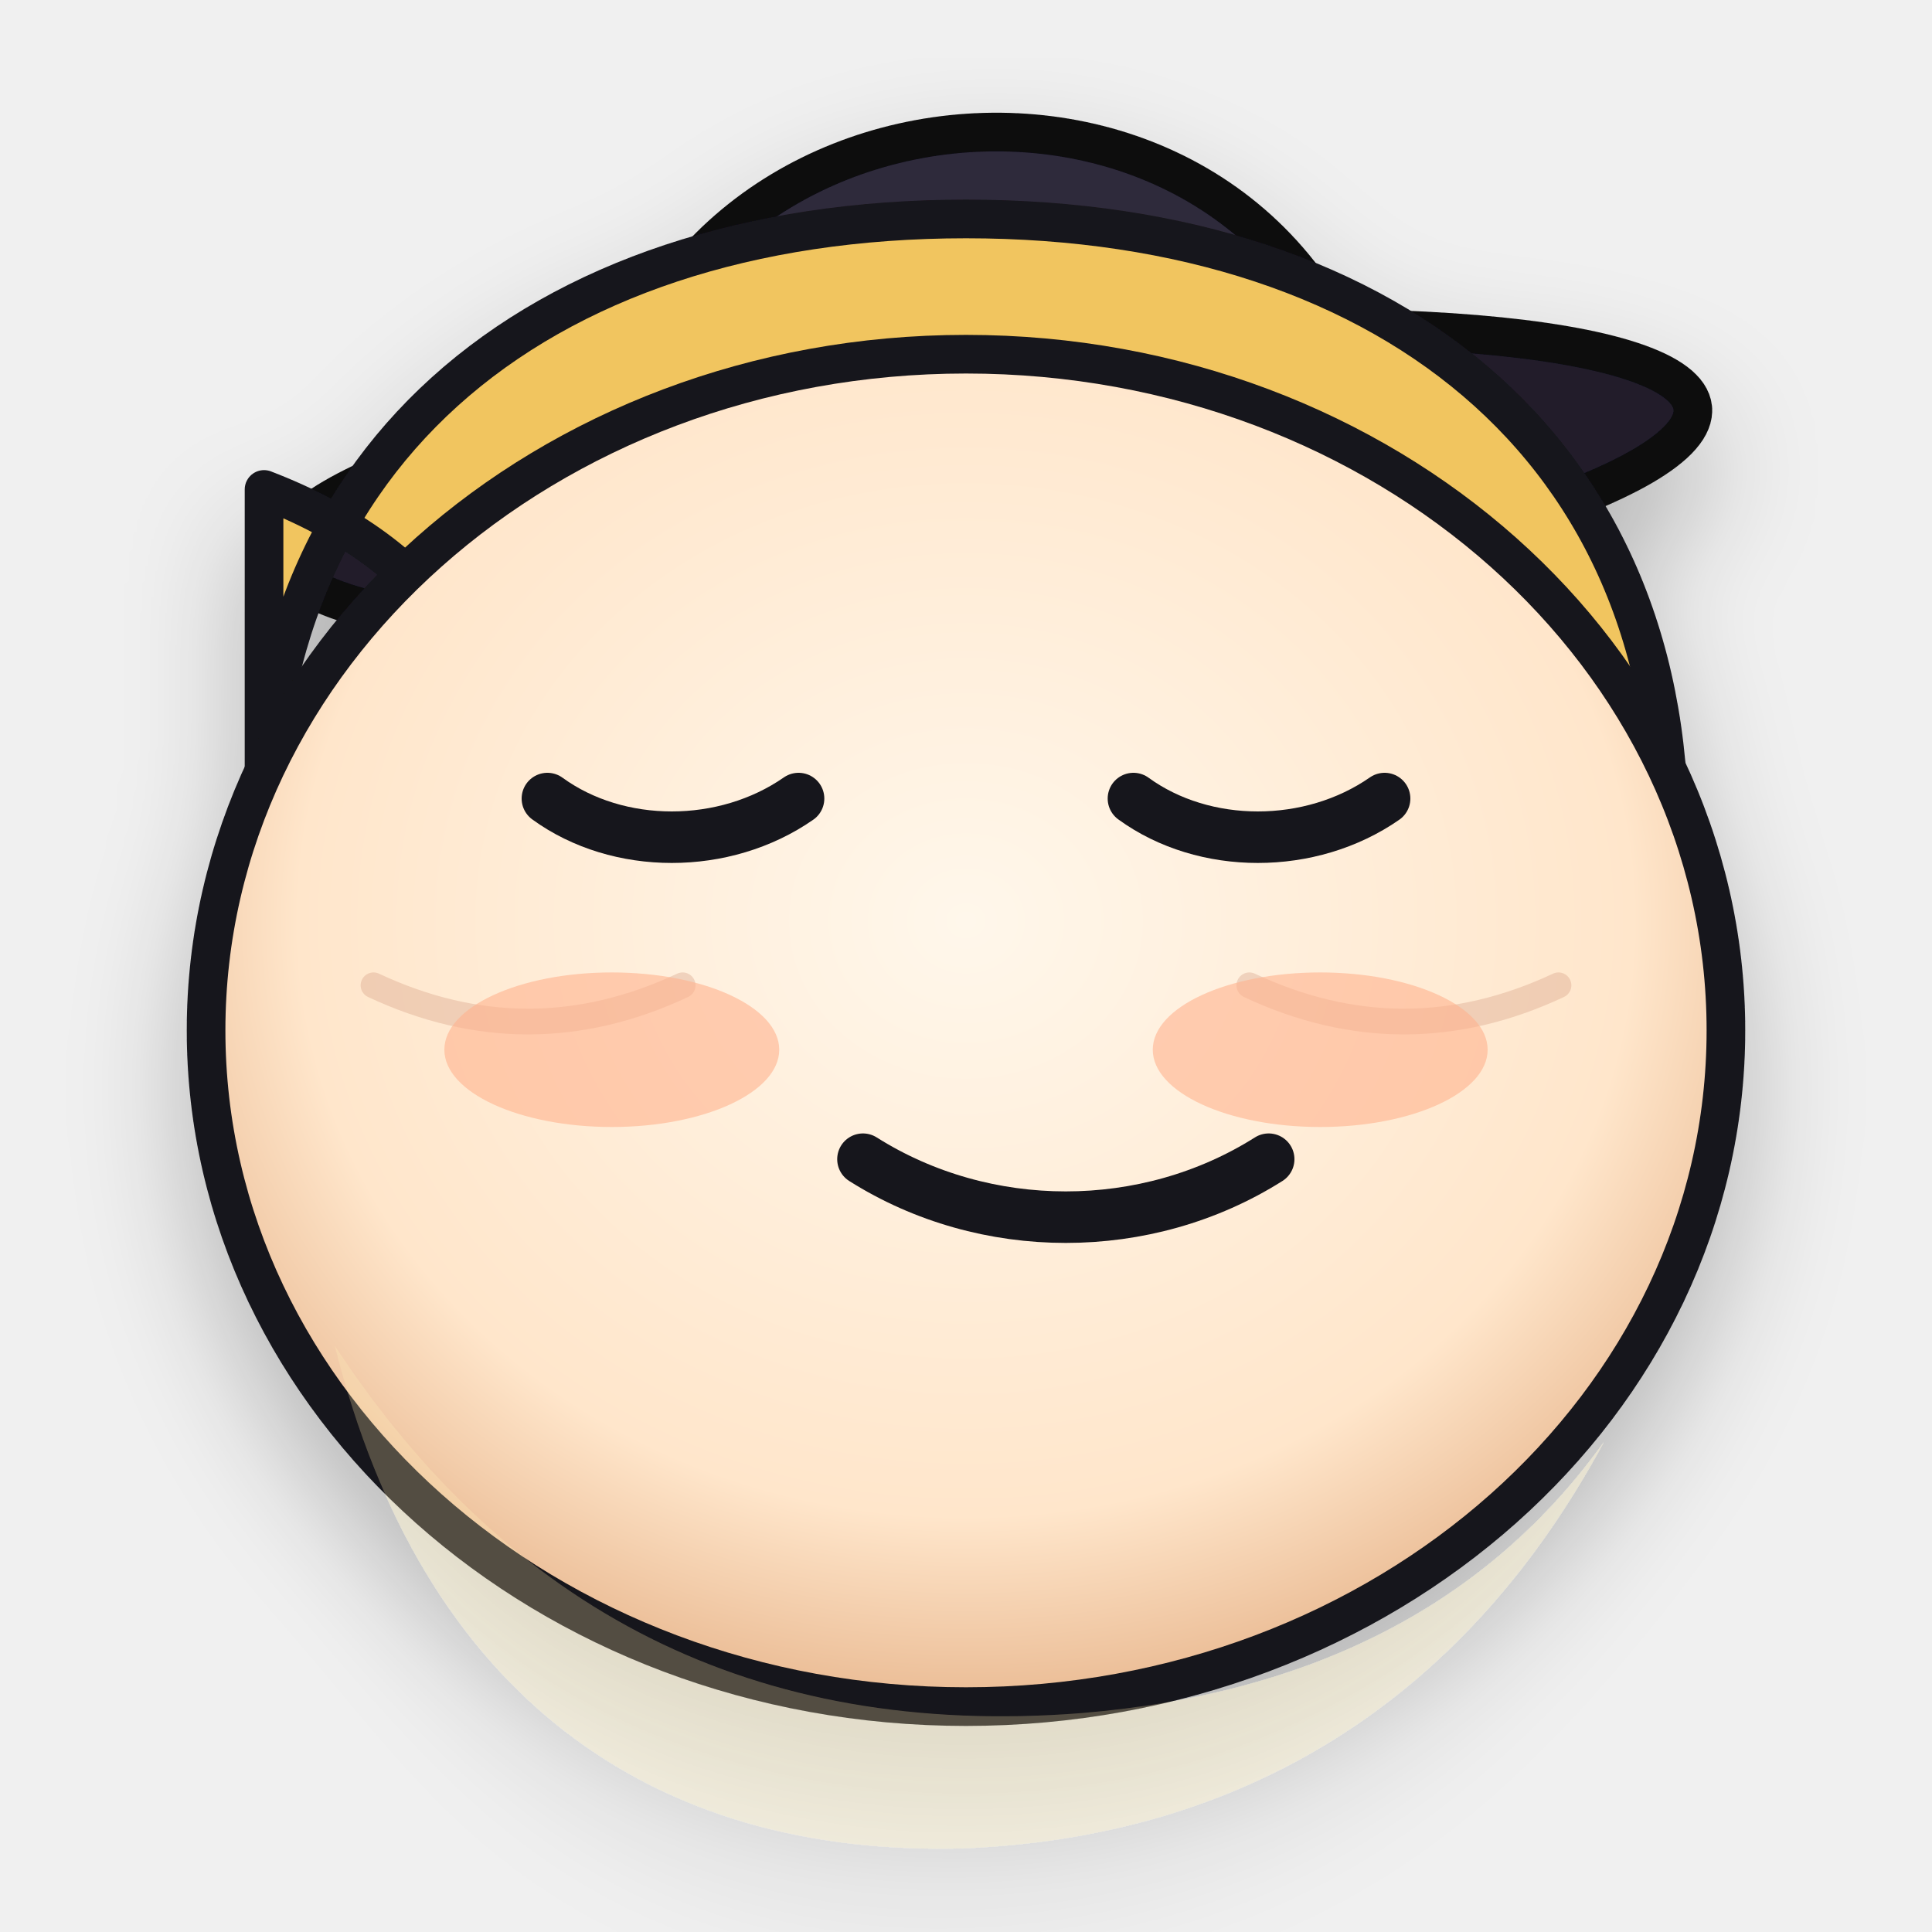
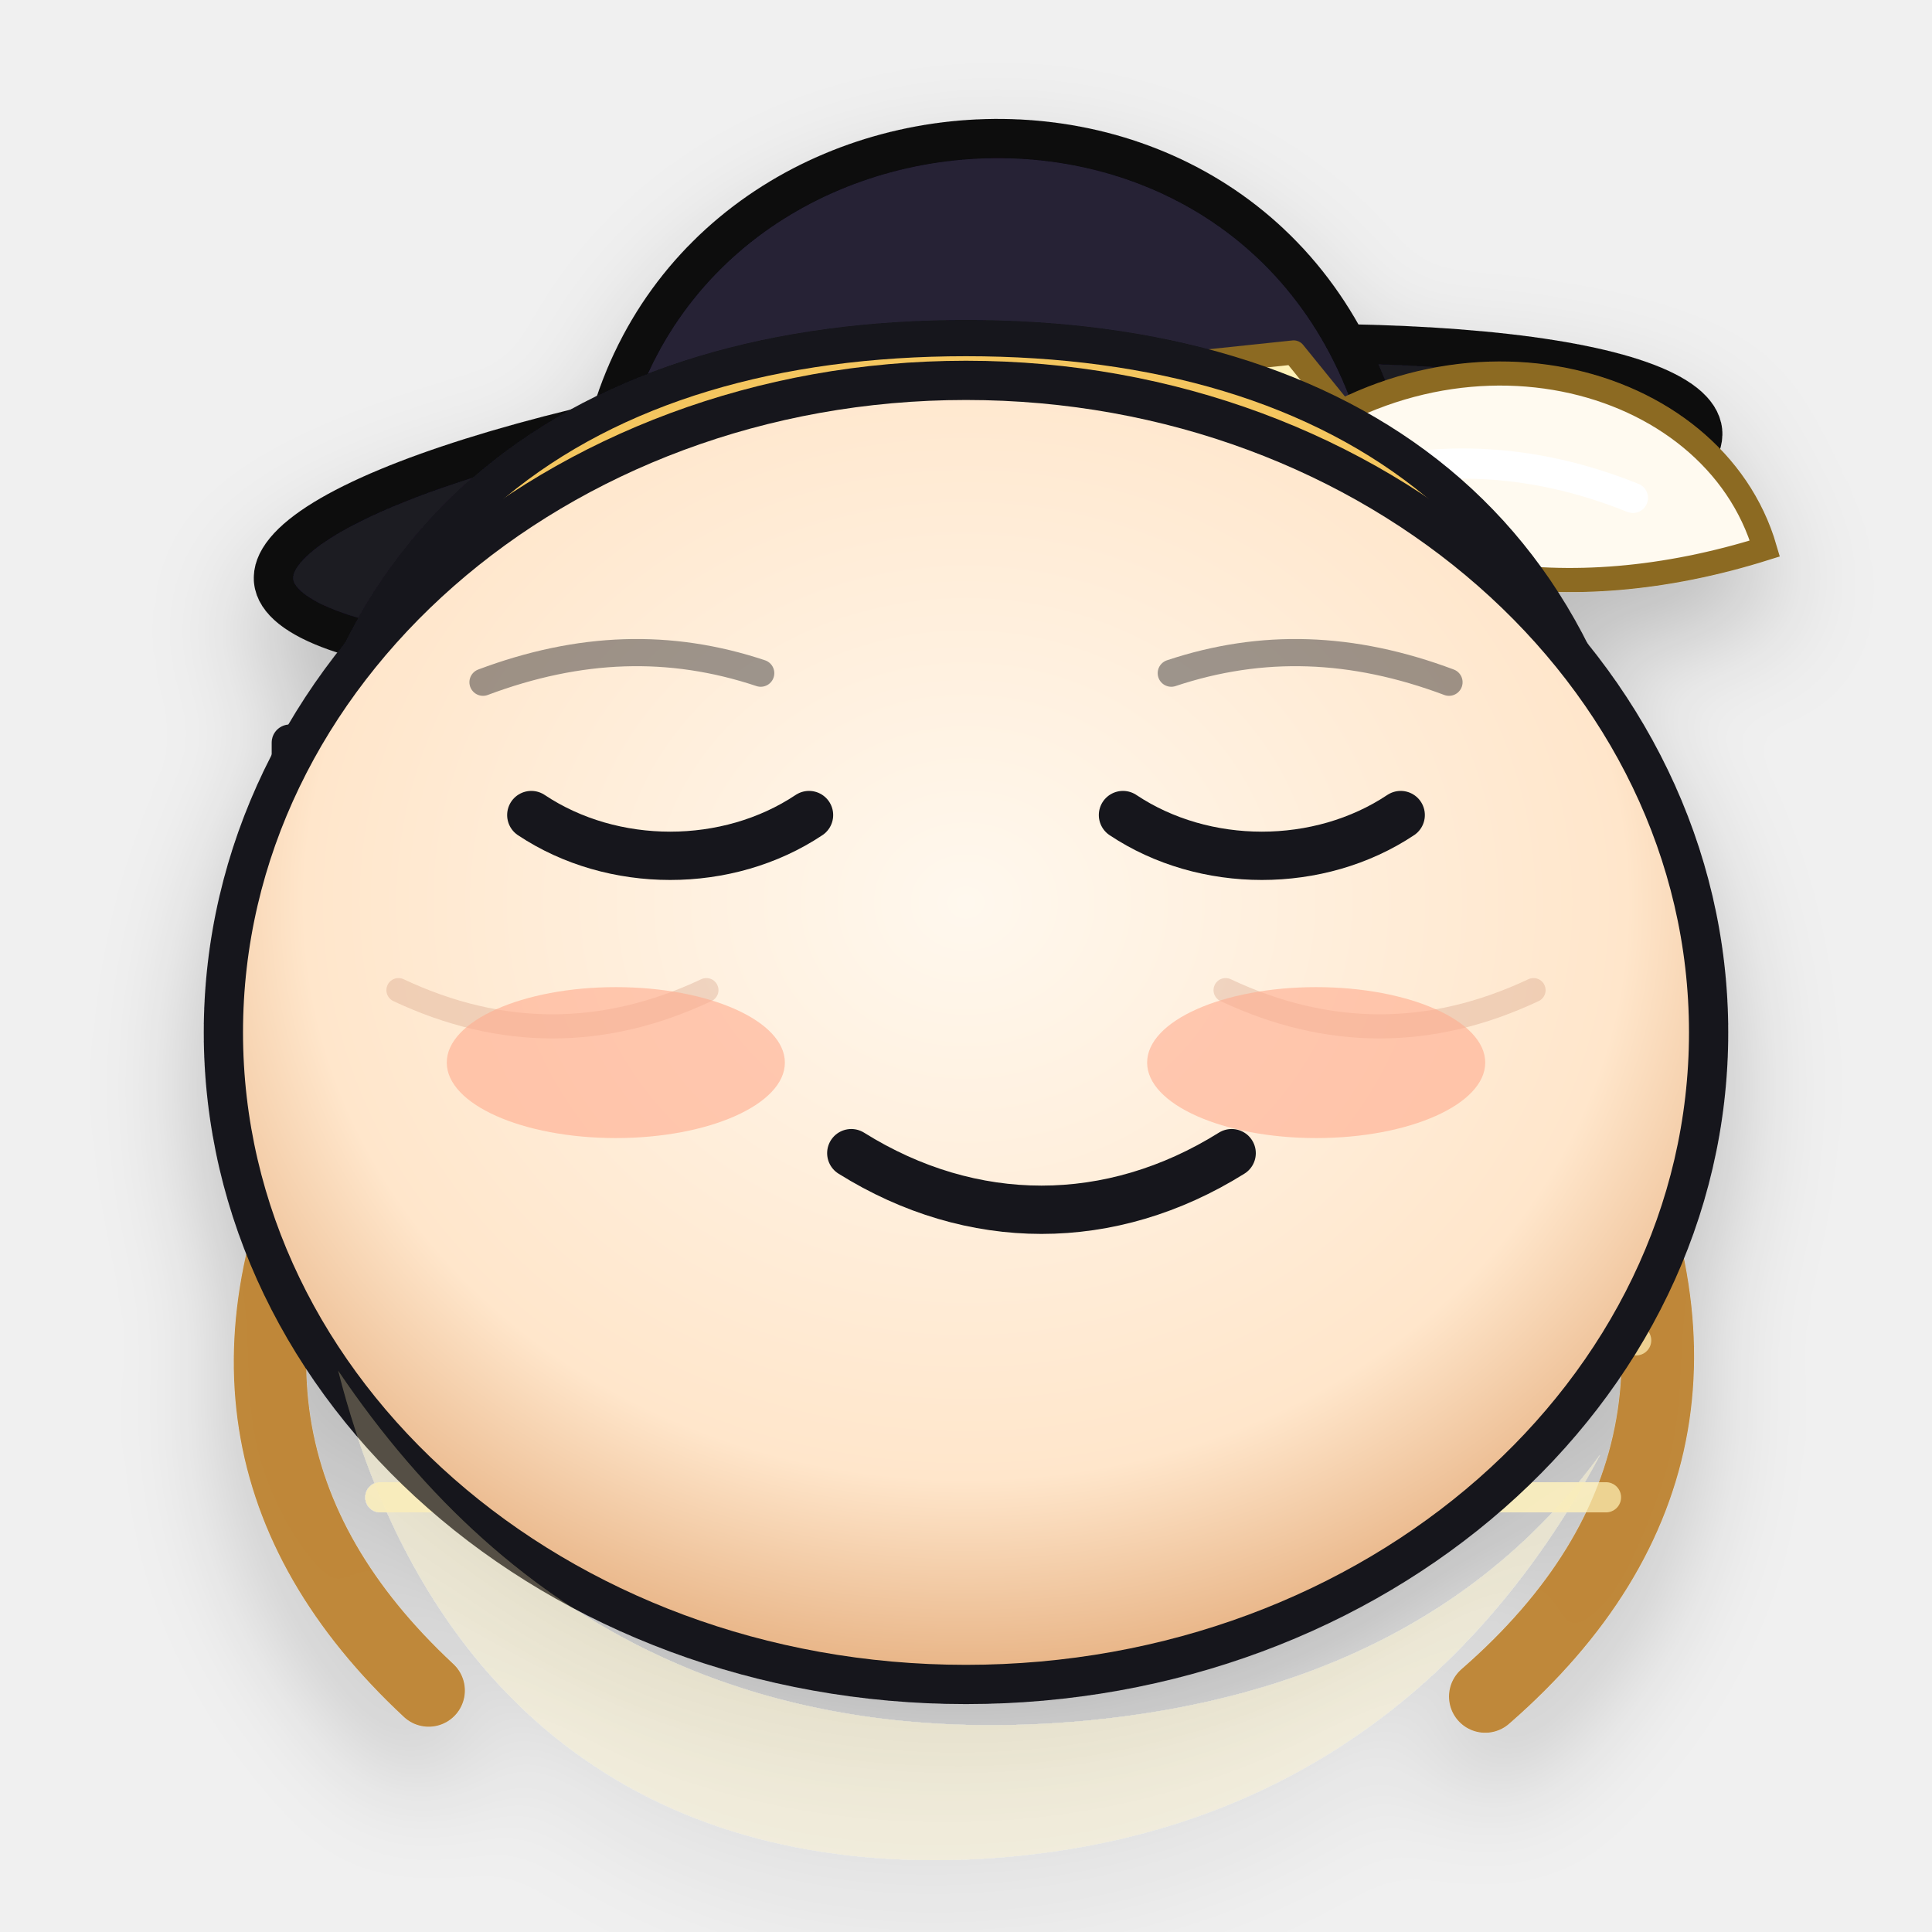
- <svg xmlns="http://www.w3.org/2000/svg" viewBox="0 0 600 600" role="img" aria-label="Original yukkuri neutral character">
+ <svg xmlns="http://www.w3.org/2000/svg" viewBox="0 0 640 640" role="img" aria-label="Marisa-style original yukkuri head neutral">
  <defs>
-     <radialGradient id="skin" cx="50%" cy="42%" r="58%">
-       <stop offset="0" stop-color="#fff7eb" />
-       <stop offset=".75" stop-color="#ffe6cb" />
-       <stop offset="1" stop-color="#e9b991" />
+     <radialGradient id="skin" cx="50%" cy="40%" r="60%">
+       <stop offset="0" stop-color="#fff8ee" />
+       <stop offset=".74" stop-color="#ffe6cb" />
+       <stop offset="1" stop-color="#e7b283" />
    </radialGradient>
    <filter id="softShadow" x="-30%" y="-30%" width="160%" height="160%">
-       <feDropShadow dx="0" dy="18" stdDeviation="18" flood-color="#000" flood-opacity=".24" />
+       <feDropShadow dx="0" dy="18" stdDeviation="18" flood-color="#000" flood-opacity=".22" />
    </filter>
  </defs>
  <g filter="url(#softShadow)">
-     <g transform="translate(300 84) rotate(-6)">
-       <ellipse cx="0" cy="66" rx="220" ry="42" fill="#211f2c" stroke="#090810" stroke-width="12" />
-       <path d="M-120 58C-98-76 98-76 120 58Z" fill="#2e2a3a" stroke="#090810" stroke-width="12" />
-       <path d="M-96 30h192l22 36H-118Z" fill="#fff2a8" stroke="#846a28" stroke-width="8" />
+     <g transform="translate(320 98) rotate(-6)">
+       <ellipse cx="0" cy="70" rx="238" ry="48" fill="#1c1a24" stroke="#09080f" stroke-width="13" />
+       <path d="M-130 58C-104-88 106-88 132 58Z" fill="#282436" stroke="#09080f" stroke-width="13" stroke-linejoin="round" />
+       <path d="M-106 30h212l26 40H-132Z" fill="#fff2b7" stroke="#8c6a24" stroke-width="8" stroke-linejoin="round" />
+       <g transform="translate(70 54) rotate(7)">
+         <path d="M-22 10c-62-56-150-34-168 24 66 22 126 12 168-24z" fill="#fffaf0" stroke="#8c6a24" stroke-width="8" />
+         <path d="M22 10c62-56 150-34 168 24-66 22-126 12-168-24z" fill="#fffaf0" stroke="#8c6a24" stroke-width="8" />
+         <circle cx="0" cy="18" r="24" fill="#fff3c4" stroke="#8c6a24" stroke-width="8" />
+         <path d="M-146 18c34-13 68-14 102-2M44 16c34-12 68-11 102 2" fill="none" stroke="#ffffff" stroke-width="10" stroke-linecap="round" />
+       </g>
    </g>
-     <path d="M82 272C75 143 166 68 300 68s225 75 218 204c-31-56-86-92-158-114 0 0 24 58 18 92-38-70-90-108-156-126 9 48-14 102-64 146 4-61-24-98-76-118z" fill="#f1c55e" stroke="#17151a" stroke-width="12" stroke-linejoin="round" />
-     <path d="M140 186c84-62 184-78 304-12-70-28-146-16-228 34-38 23-61 45-76 66 0-30 0-58 0-88z" fill="#ffe59b" opacity=".42" />
-     <ellipse cx="300" cy="320" rx="236" ry="210" fill="url(#skin)" stroke="#17151a" stroke-width="12" />
-     <path d="M116 306c32 15 64 15 96 0M388 306c32 15 64 15 96 0" fill="none" stroke="#d49b80" stroke-width="8" stroke-linecap="round" opacity=".35" />
-     <ellipse cx="190" cy="326" rx="52" ry="24" fill="#ffb28e" opacity=".6" />
-     <ellipse cx="410" cy="326" rx="52" ry="24" fill="#ffb28e" opacity=".6" />
-     <g fill="none" stroke="#17151a" stroke-width="16" stroke-linecap="round" stroke-linejoin="round">
-       <path d="M170 248c22 16 55 16 78 0" />
-       <path d="M352 248c22 16 55 16 78 0" />
-       <path d="M268 360c38 24 88 24 126 0" />
+     <path d="M96 310C104 174 194 112 320 112s216 62 224 198c-40-54-92-86-158-98 11 44-2 84-40 122-18-60-54-102-108-126 7 52-18 100-74 142 1-52-22-86-68-104z" fill="#f4c65f" stroke="#15151a" stroke-width="12" stroke-linejoin="round" />
+     <path d="M156 224c92-62 198-66 318-8-68-12-136 2-204 44-48 30-82 64-106 102 4-56 0-98-8-138z" fill="#ffeaa0" opacity=".55" />
+     <path d="M112 368c-38 74-28 138 30 192M526 364c40 78 28 144-34 198" fill="none" stroke="#bd8432" stroke-width="24" stroke-linecap="round" opacity=".95" />
+     <path d="M116 444h54M488 444h54M126 496h44M490 496h42" stroke="#fff0b4" stroke-width="10" stroke-linecap="round" opacity=".72" />
+     <ellipse cx="320" cy="342" rx="246" ry="216" fill="url(#skin)" stroke="#15151a" stroke-width="13" />
+     <path d="M132 328c34 16 68 16 102 0M406 328c34 16 68 16 102 0" fill="none" stroke="#d49b80" stroke-width="8" stroke-linecap="round" opacity=".34" />
+     <ellipse cx="204" cy="352" rx="56" ry="25" fill="#ffad8f" opacity=".62" />
+     <ellipse cx="436" cy="352" rx="56" ry="25" fill="#ffad8f" opacity=".62" />
+     <g>
+       <path d="M176 270c27 18 65 18 92 0" fill="none" stroke="#15151a" stroke-width="16" stroke-linecap="round" stroke-linejoin="round" />
+       <path d="M372 270c27 18 65 18 92 0" fill="none" stroke="#15151a" stroke-width="16" stroke-linecap="round" stroke-linejoin="round" />
+       <path d="M282 382c40 25 86 25 126 0" fill="none" stroke="#15151a" stroke-width="16" stroke-linecap="round" stroke-linejoin="round" />
+       <path d="M160 226c32-12 62-13 92-3M388 223c30-10 60-9 92 3" fill="none" stroke="#15151a" stroke-width="9" stroke-linecap="round" opacity=".42" />
    </g>
-     <path d="M104 418c54 82 130 122 232 114 72-6 126-34 162-84-41 76-107 122-198 126-98 3-169-48-196-156z" fill="#fff0ba" opacity=".26" />
+     <path d="M112 454c58 86 140 126 248 116 74-7 132-36 170-88-44 82-114 130-210 134-106 4-180-52-208-162z" fill="#fff2b6" opacity=".27" />
  </g>
</svg>
